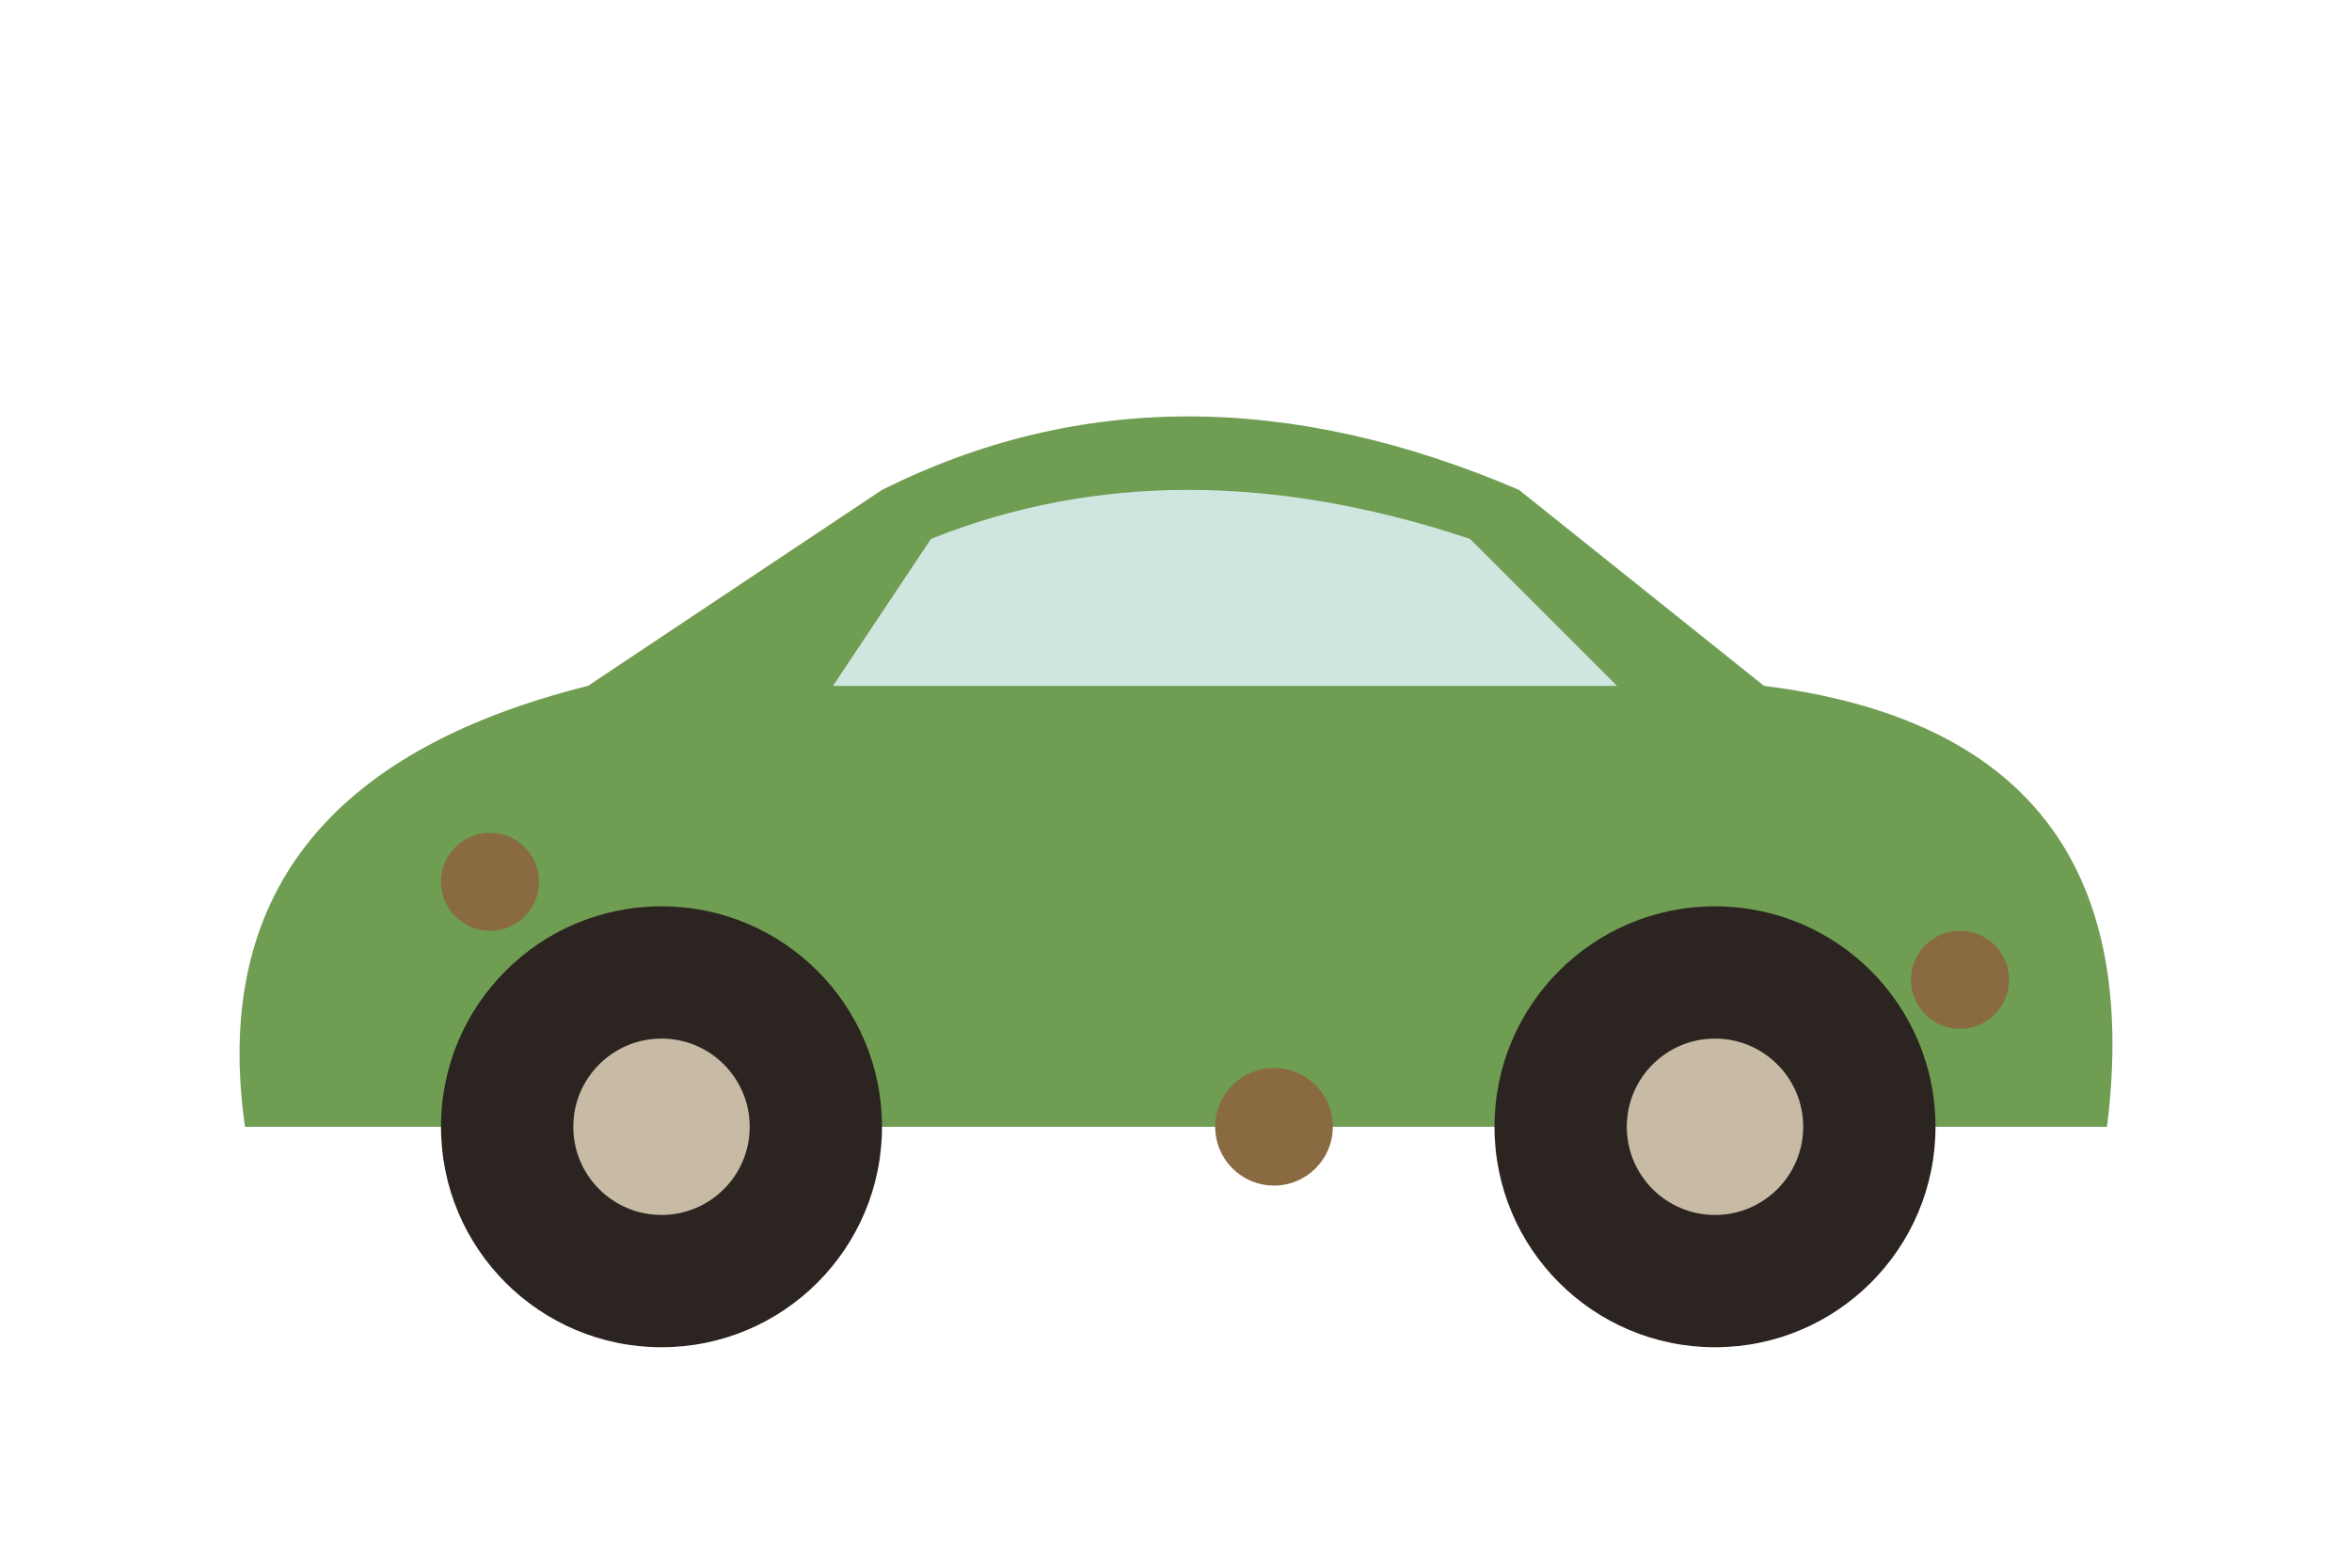
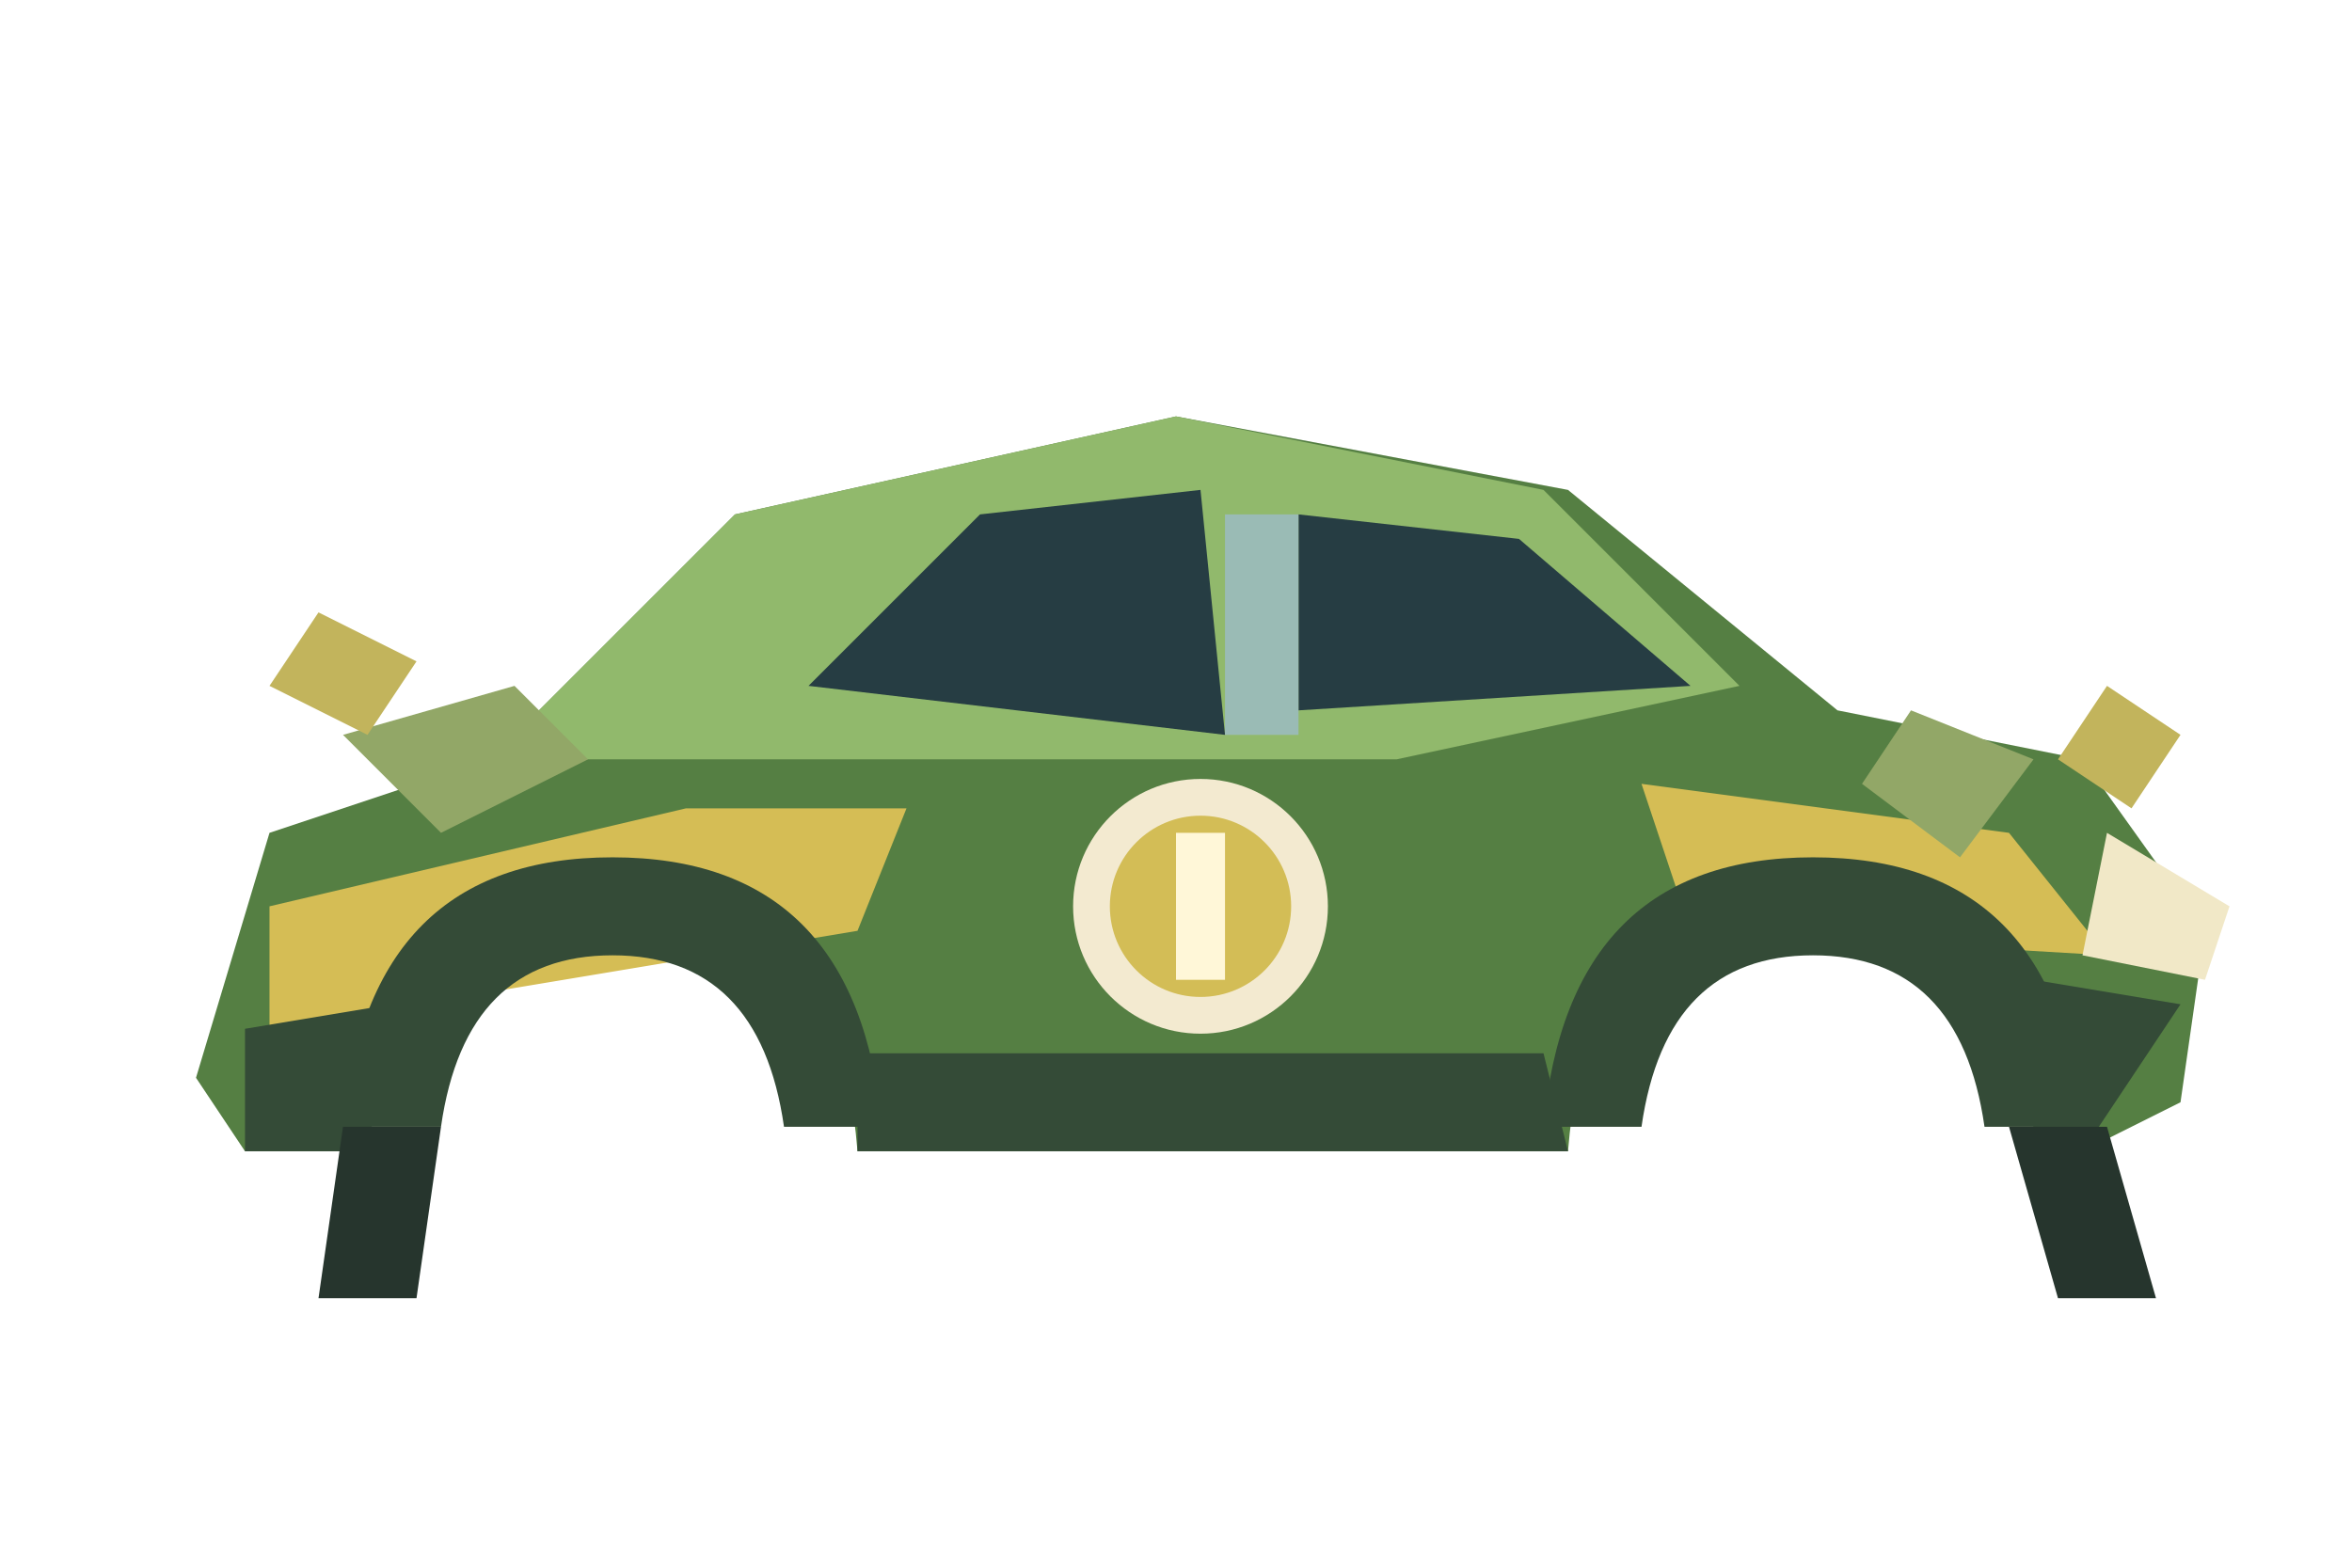
<svg xmlns="http://www.w3.org/2000/svg" width="96" height="64" viewBox="0 0 96 64">
+   <style>svg&gt;*:not(.rally-art){display:none}.rally-art,.rally-art *{display:inline}</style>
+   <g class="rally-art">
+     <path d="M8 44 L11 34 L20 31 L30 21 L48 17 L64 20 L75 29 L85 31 L90 38 L89 45 L85 47 L83 46 Q82 35 74 35 Q65 35 64 47 L35 47 Q34 35 25 35 Q16 35 15 47 L10 47 Z" fill="#557f43" />
+     <path d="M20 31 L30 21 L48 17 L63 20 L71 28 L57 31 L36 31 Z" fill="#91b96c" />
+     <path d="M33 28 L40 21 L49 20 L50 30 Z M53 21 L62 22 L69 28 L53 29 Z" fill="#263d43" />
+     <path d="M50 21 L53 21 L53 30 L50 30 Z" fill="#9abbb5" />
+     <path d="M11 37 L28 33 L37 33 L35 38 L11 42 Z M67 32 L82 34 L86 39 L69 38 Z" fill="#d5bd55" />
+     <path d="M10 42 L16 41 L15 47 L10 47 Z M35 43 L63 43 L64 47 L35 47 Z M83 40 L89 41 L85 47 L83 47 Z" fill="#344b37" />
+     <path d="M14 46 Q15 35 25 35 Q35 35 36 46 L32 46 Q31 39 25 39 Q19 39 18 46 Z M63 46 Q64 35 74 35 Q84 35 85 46 L81 46 Q80 39 74 39 Q68 39 67 46 Z" fill="#344b37" />
+     <path d="M14 46 L18 46 L17 53 L13 53 Z M82 46 L86 46 L88 53 L84 53 Z" fill="#26352d" />
+     <circle cx="49" cy="37" r="5.2" fill="#f3ead0" />
+     <circle cx="49" cy="37" r="3.7" fill="#d3bd56" />
+     <path d="M48 34 L50 34 L50 40 L48 40 Z" fill="#fff7d8" />
+     <path d="M86 34 L91 37 L90 40 L85 39 Z" fill="#f1e8c7" />
+     <path d="M14 30 L21 28 L24 31 L18 34 Z M78 29 L83 31 L80 35 L76 32 Z" fill="#92a767" />
+     <path d="M13 25 L17 27 L15 30 L11 28 Z M86 28 L89 30 L87 33 L84 31 Z" fill="#c2b45c" />
+   </g>
  <path d="M10 46 Q8 32 24 28 L36 20 Q48 14 62 20 L72 28 Q88 30 86 46 Z" fill="#6f9d52" />
  <path d="M38 22 Q48 18 60 22 L66 28 L34 28 Z" fill="#cfe6e0" />
  <circle cx="27" cy="46" r="9" fill="#2b2420" />
  <circle cx="27" cy="46" r="3.6" fill="#c8bba5" />
  <circle cx="70" cy="46" r="9" fill="#2b2420" />
  <circle cx="70" cy="46" r="3.6" fill="#c8bba5" />
  <circle cx="20" cy="36" r="2" fill="#8a6a40" />
  <circle cx="52" cy="46" r="2.4" fill="#8a6a40" />
  <circle cx="80" cy="40" r="2" fill="#8a6a40" />
</svg>
